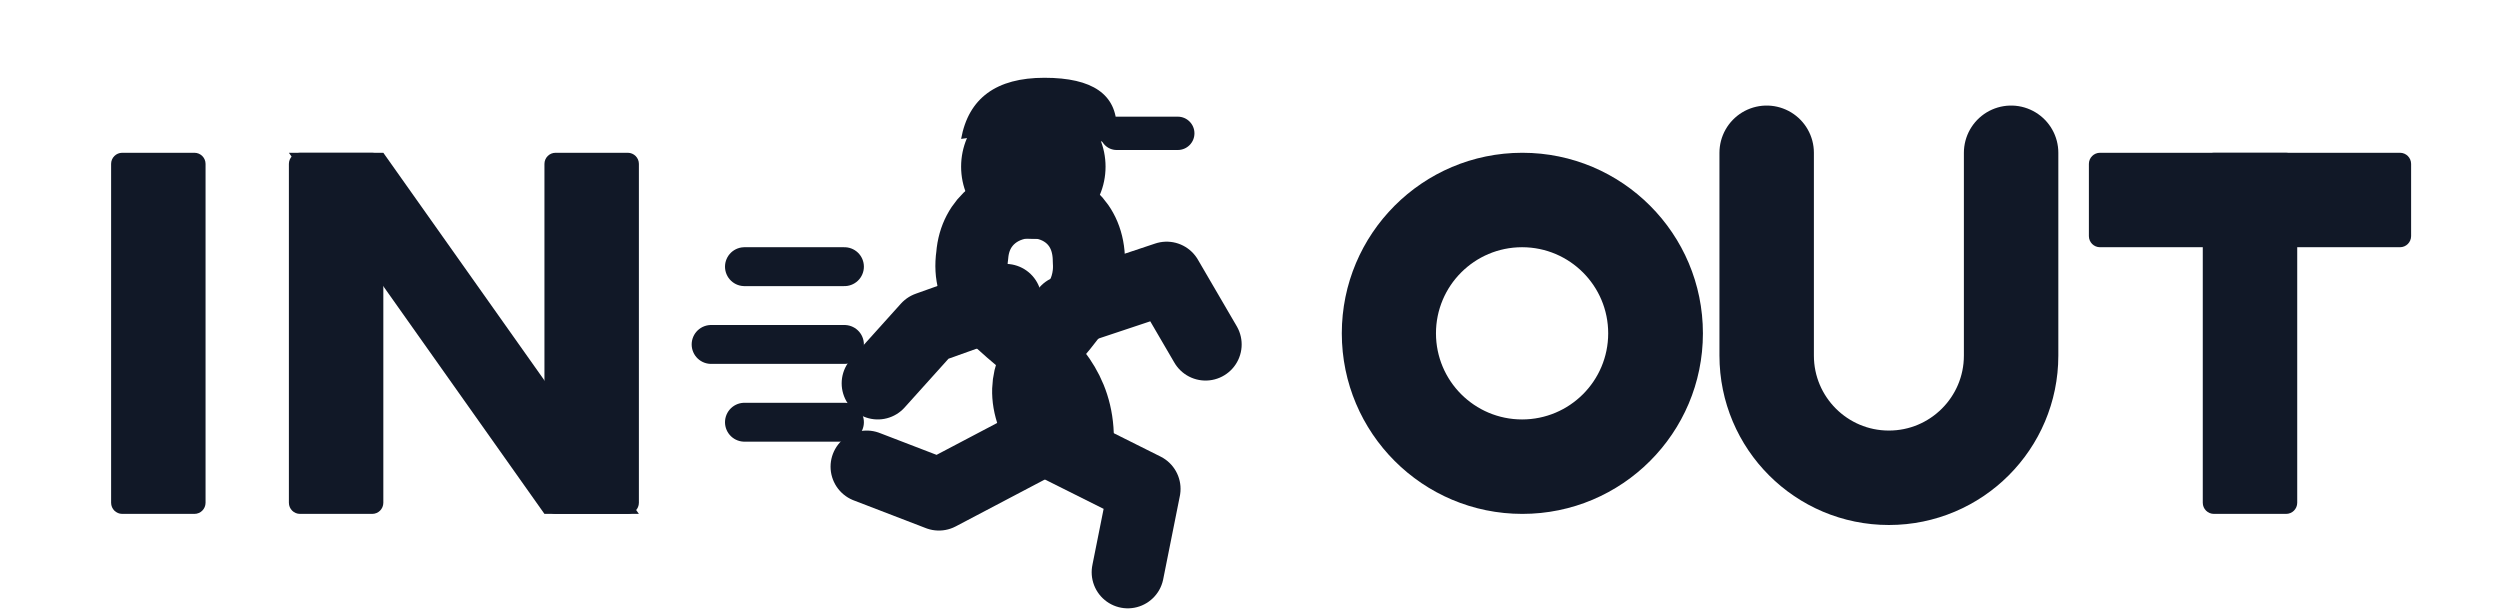
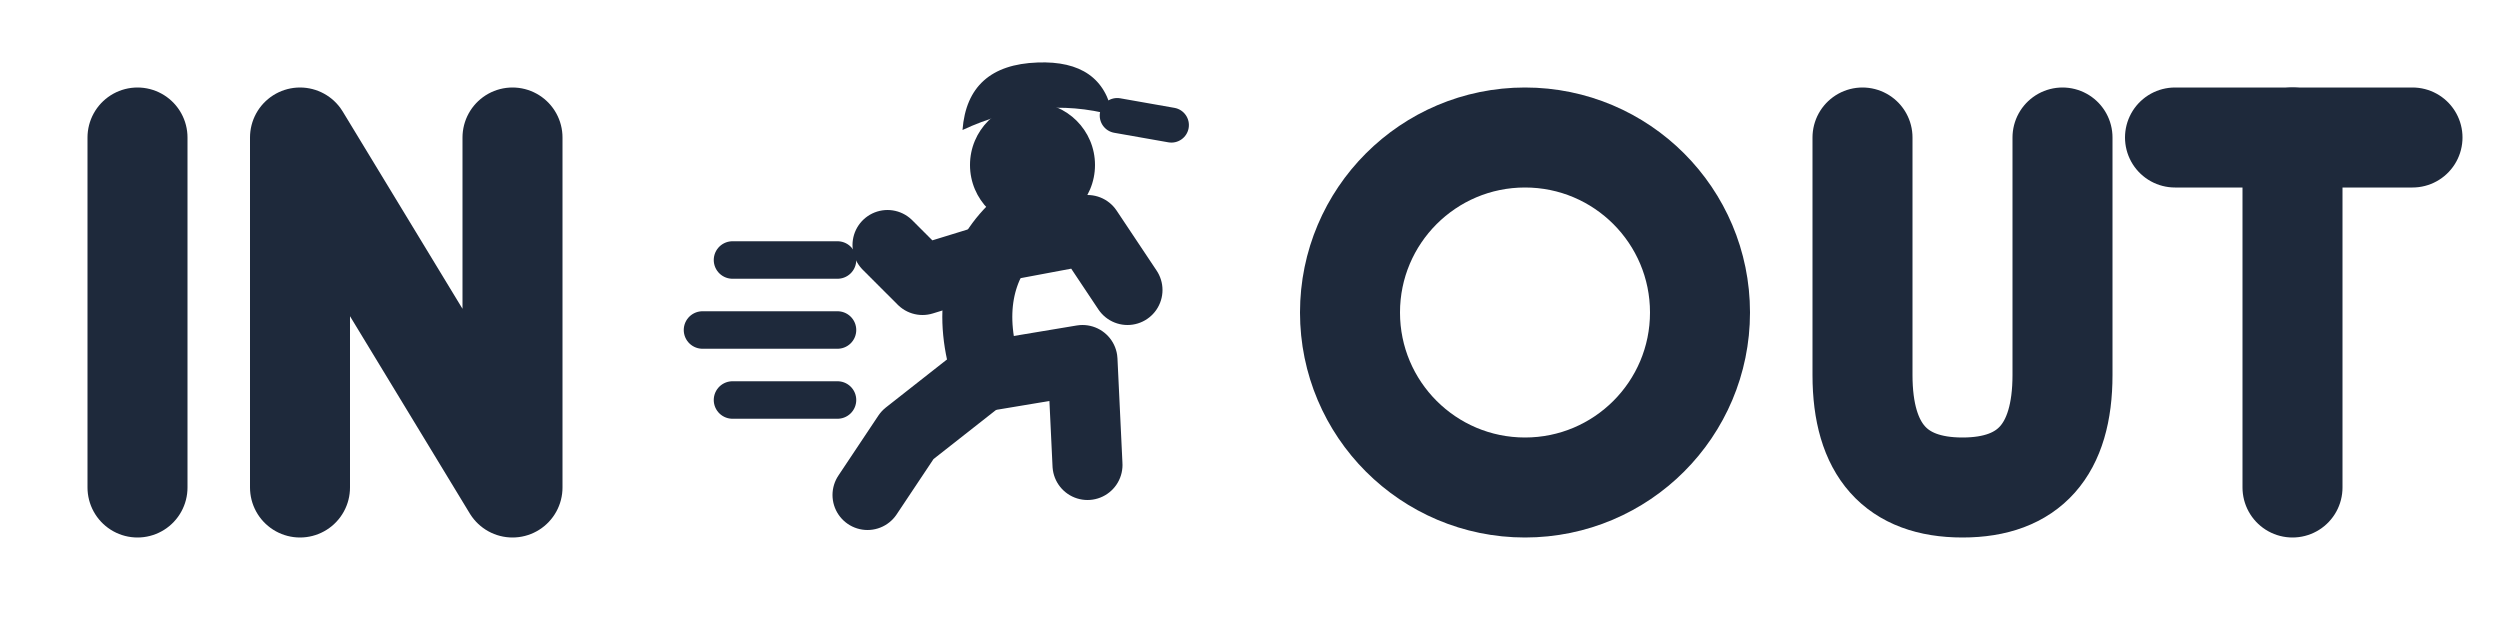
- <svg xmlns="http://www.w3.org/2000/svg" viewBox="0 0 900 220" width="900" height="220" role="img" aria-label="In and Out">
-   <g fill="#111827">
-     <rect x="40" y="55" width="34" height="130" rx="4" />
-     <rect x="104" y="55" width="34" height="130" rx="4" />
-     <rect x="196" y="55" width="34" height="130" rx="4" />
-     <path d="M104 55 L138 55 L230 185 L196 185 Z" />
-     <rect x="752" y="55" width="116" height="34" rx="4" />
-     <rect x="793" y="55" width="34" height="130" rx="4" />
+ <svg xmlns="http://www.w3.org/2000/svg" viewBox="0 0 1000 250" width="1000" height="250" role="img" aria-label="IN and OUT">
+   <g fill="none" stroke="#1e293b" stroke-width="40" stroke-linecap="round" stroke-linejoin="round">
+     <path d="M55 55 L55 195" />
+     <path d="M120 195 L120 55 L205 195 L205 55" />
+     <circle cx="610" cy="125" r="70" />
+     <path d="M745 55 L745 150 Q745 195 785 195 Q825 195 825 150 L825 55" />
+     <path d="M870 55 L965 55" />
+     <path d="M917 55 L917 195" />
  </g>
-   <path fill="#111827" fill-rule="evenodd" d="M548 55 a65 65 0 1 0 0.1 0 Z M548 89 a31 31 0 1 1 -0.1 0 Z" />
-   <path d="M636 55 L636 128 A44 44 0 0 0 724 128 L724 55" fill="none" stroke="#111827" stroke-width="34" stroke-linecap="round" />
-   <g fill="none" stroke="#111827" stroke-width="26" stroke-linecap="round" stroke-linejoin="round" transform="translate(16,0)">
-     <path d="M372 158 C372 122 330 120 334 92 C336 66 376 66 376 94 C378 120 340 126 360 158" />
-     <path d="M368 112 L404 100 L418 124" />
-     <path d="M346 108 L318 118 L300 138" />
-     <path d="M360 158 L396 176 L390 206" />
-     <path d="M360 158 L322 178 L296 168" />
-     <path d="M252 96 L288 96" stroke-width="14" />
-     <path d="M240 124 L288 124" stroke-width="14" />
-     <path d="M252 152 L288 152" stroke-width="14" />
-   </g>
-   <g fill="#111827" transform="translate(16,0)">
-     <circle cx="356" cy="60" r="26" />
-     <path d="M330 50 q4 -22 30 -22 q26 0 26 18 l0 6 q-28 -6 -56 -2 Z" />
-     <rect x="380" y="42" width="34" height="12" rx="6" />
+   <g transform="translate(35,0)">
+     <g fill="none" stroke="#1e293b" stroke-width="15" stroke-linecap="round">
+       <path d="M258 104 L300 104" />
+       <path d="M246 132 L300 132" />
+       <path d="M258 160 L300 160" />
+     </g>
+     <g fill="none" stroke="#1e293b" stroke-width="28" stroke-linecap="round" stroke-linejoin="round">
+       <path d="M370 92 C356 106 352 126 360 150" />
+       <path d="M368 98 L400 92 L416 116" />
+       <path d="M360 104 L334 112 L320 98" />
+       <path d="M362 150 L398 144 L400 186" />
+       <path d="M356 152 L328 174 L312 198" />
+     </g>
+     <g fill="#1e293b">
+       <circle cx="378" cy="66" r="25" />
+       <path d="M350 52 Q352 26 380 25 Q406 24 410 46 Q380 38 350 52 Z" />
+       <rect x="405" y="38" width="36" height="14" rx="7" transform="rotate(10 405 45)" />
+     </g>
  </g>
</svg>
